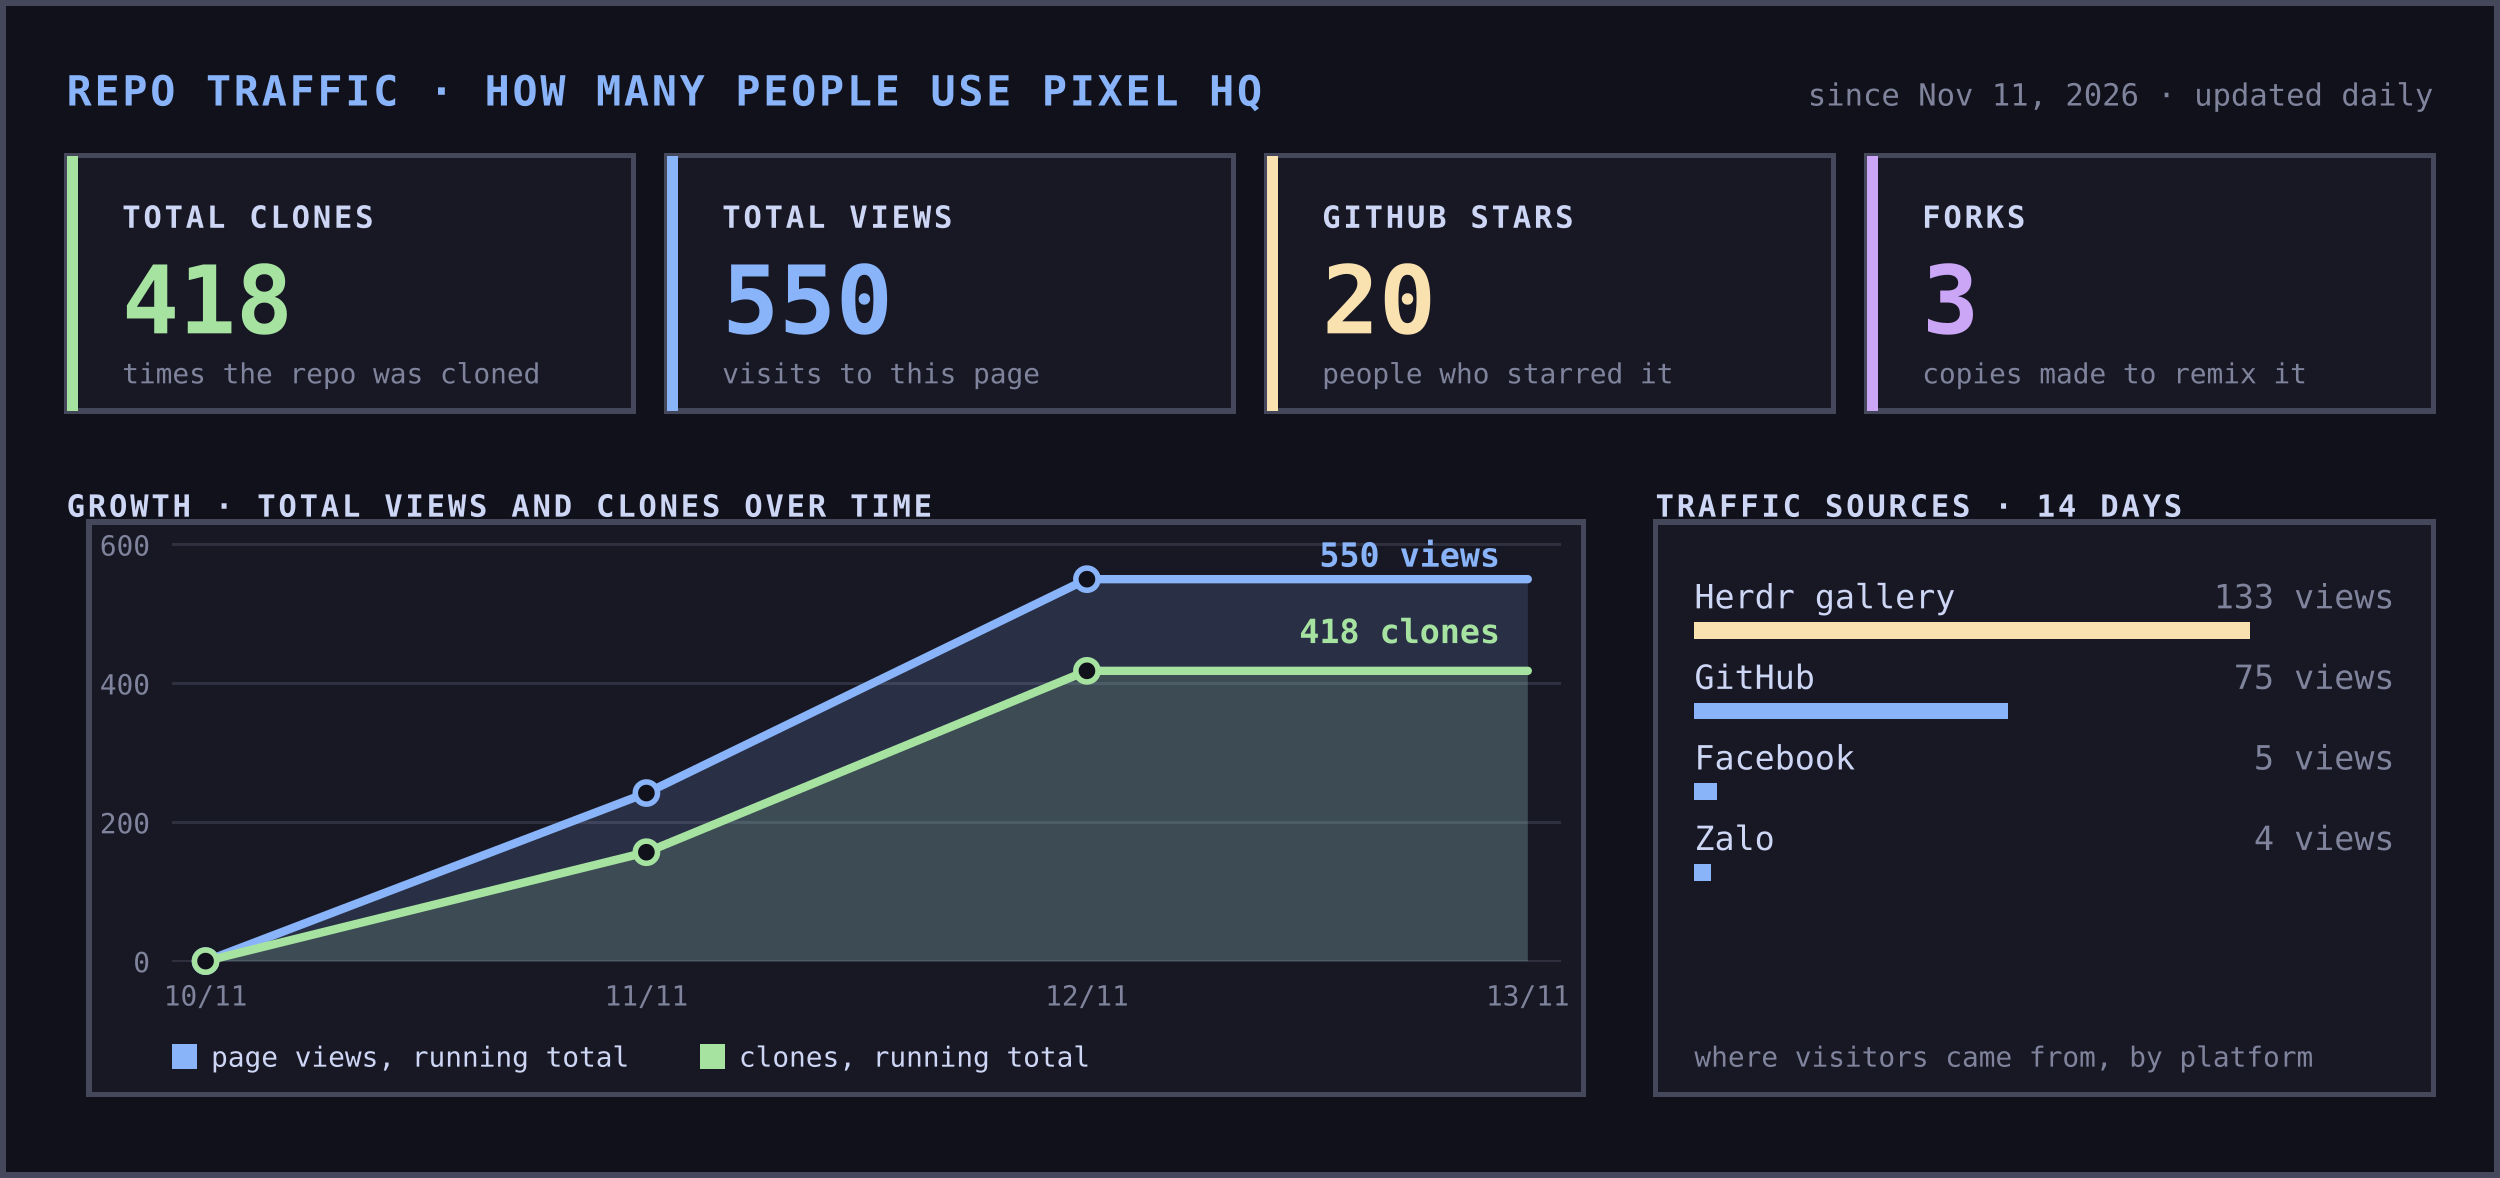
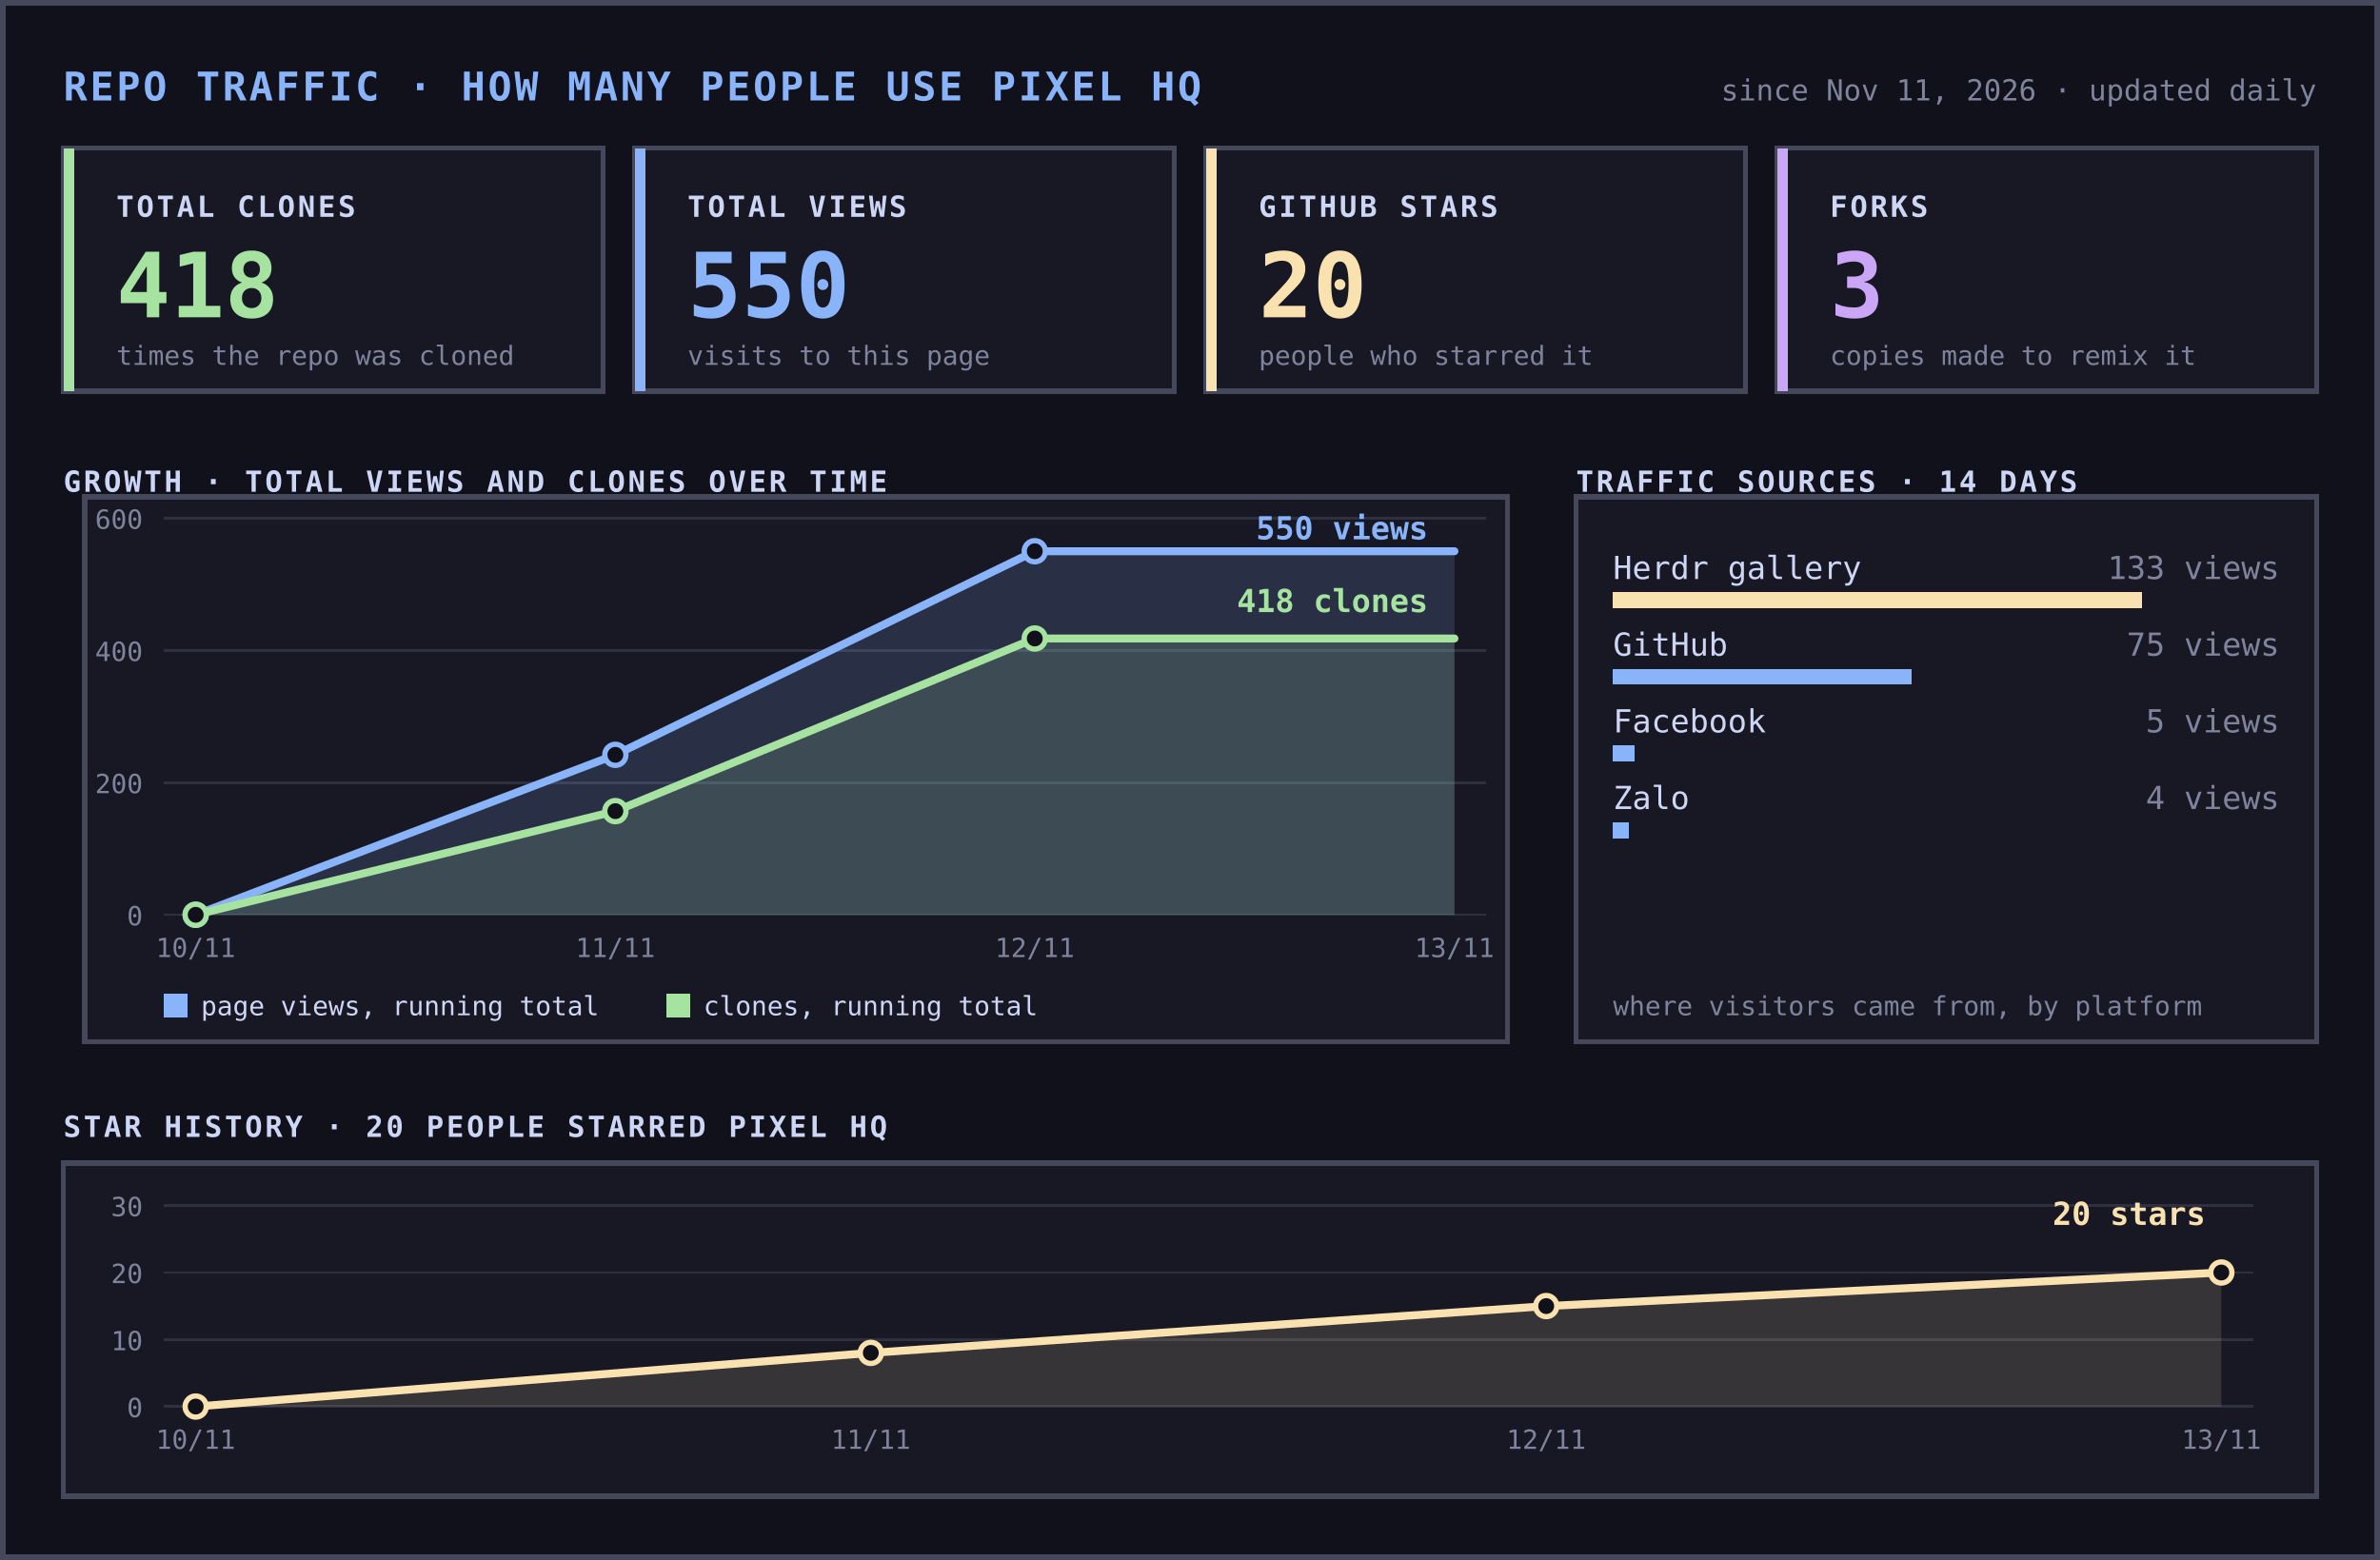
- <svg xmlns="http://www.w3.org/2000/svg" width="900" height="424" viewBox="0 0 900 424" font-family="ui-monospace,SFMono-Regular,Menlo,Consolas,monospace" shape-rendering="crispEdges">
-   <rect width="900" height="424" fill="#11111b" />
-   <rect x="1" y="1" width="898" height="422" fill="none" stroke="#45475a" stroke-width="2" />
+ <svg xmlns="http://www.w3.org/2000/svg" width="900" height="590" viewBox="0 0 900 590" font-family="ui-monospace,SFMono-Regular,Menlo,Consolas,monospace" shape-rendering="crispEdges">
+   <rect width="900" height="590" fill="#11111b" />
+   <rect x="1" y="1" width="898" height="588" fill="none" stroke="#45475a" stroke-width="2" />
  <text x="24" y="38" font-size="15" font-weight="700" fill="#89b4fa" letter-spacing="1">REPO TRAFFIC · HOW MANY PEOPLE USE PIXEL HQ</text>
  <text x="876" y="38" font-size="11" fill="#7f849c" text-anchor="end">since Nov 11, 2026 · updated daily</text>
  <rect x="24" y="56" width="204" height="92" fill="#181825" stroke="#45475a" stroke-width="2" />
  <rect x="24" y="56" width="4" height="92" fill="#a6e3a1" />
  <text x="44" y="82" font-size="11" fill="#cdd6f4" letter-spacing="1" font-weight="700">TOTAL CLONES</text>
  <text x="44" y="120" font-size="34" font-weight="700" fill="#a6e3a1">418</text>
  <text x="44" y="138" font-size="10" fill="#7f849c">times the repo was cloned</text>
  <rect x="240" y="56" width="204" height="92" fill="#181825" stroke="#45475a" stroke-width="2" />
  <rect x="240" y="56" width="4" height="92" fill="#89b4fa" />
  <text x="260" y="82" font-size="11" fill="#cdd6f4" letter-spacing="1" font-weight="700">TOTAL VIEWS</text>
  <text x="260" y="120" font-size="34" font-weight="700" fill="#89b4fa">550</text>
  <text x="260" y="138" font-size="10" fill="#7f849c">visits to this page</text>
  <rect x="456" y="56" width="204" height="92" fill="#181825" stroke="#45475a" stroke-width="2" />
  <rect x="456" y="56" width="4" height="92" fill="#f9e2af" />
  <text x="476" y="82" font-size="11" fill="#cdd6f4" letter-spacing="1" font-weight="700">GITHUB STARS</text>
  <text x="476" y="120" font-size="34" font-weight="700" fill="#f9e2af">20</text>
  <text x="476" y="138" font-size="10" fill="#7f849c">people who starred it</text>
  <rect x="672" y="56" width="204" height="92" fill="#181825" stroke="#45475a" stroke-width="2" />
  <rect x="672" y="56" width="4" height="92" fill="#cba6f7" />
  <text x="692" y="82" font-size="11" fill="#cdd6f4" letter-spacing="1" font-weight="700">FORKS</text>
  <text x="692" y="120" font-size="34" font-weight="700" fill="#cba6f7">3</text>
  <text x="692" y="138" font-size="10" fill="#7f849c">copies made to remix it</text>
  <text x="24" y="186" font-size="11" fill="#cdd6f4" letter-spacing="1" font-weight="700">GROWTH · TOTAL VIEWS AND CLONES OVER TIME</text>
  <rect x="32" y="188" width="538" height="206" fill="#181825" stroke="#45475a" stroke-width="2" />
  <line x1="62" x2="562" y1="346.0" y2="346.0" stroke="#45475a" stroke-width="1" opacity="0.5" />
  <text x="54" y="350.0" font-size="10" fill="#7f849c" text-anchor="end">0</text>
  <line x1="62" x2="562" y1="296.0" y2="296.0" stroke="#45475a" stroke-width="1" opacity="0.5" />
  <text x="54" y="300.0" font-size="10" fill="#7f849c" text-anchor="end">200</text>
  <line x1="62" x2="562" y1="246.0" y2="246.0" stroke="#45475a" stroke-width="1" opacity="0.5" />
  <text x="54" y="250.0" font-size="10" fill="#7f849c" text-anchor="end">400</text>
  <line x1="62" x2="562" y1="196.0" y2="196.0" stroke="#45475a" stroke-width="1" opacity="0.5" />
  <text x="54" y="200.0" font-size="10" fill="#7f849c" text-anchor="end">600</text>
  <text x="74.0" y="362" font-size="10" fill="#7f849c" text-anchor="middle">10/11</text>
  <text x="232.7" y="362" font-size="10" fill="#7f849c" text-anchor="middle">11/11</text>
  <text x="391.3" y="362" font-size="10" fill="#7f849c" text-anchor="middle">12/11</text>
  <text x="550.0" y="362" font-size="10" fill="#7f849c" text-anchor="middle">13/11</text>
  <g shape-rendering="geometricPrecision">
    <polygon points="74.0,346 74.0,346.0 232.7,285.5 391.3,208.5 550.0,208.5 550.0,346" fill="#89b4fa" opacity="0.16" />
    <polyline points="74.0,346.0 232.7,285.5 391.3,208.5 550.0,208.5" fill="none" stroke="#89b4fa" stroke-width="3" stroke-linejoin="round" stroke-linecap="round" />
    <circle cx="74.0" cy="346.0" r="4" fill="#11111b" stroke="#89b4fa" stroke-width="2" />
    <circle cx="232.7" cy="285.5" r="4" fill="#11111b" stroke="#89b4fa" stroke-width="2" />
    <circle cx="391.3" cy="208.5" r="4" fill="#11111b" stroke="#89b4fa" stroke-width="2" />
    <polygon points="74.0,346 74.0,346.0 232.7,306.8 391.3,241.5 550.0,241.5 550.0,346" fill="#a6e3a1" opacity="0.16" />
    <polyline points="74.0,346.0 232.7,306.8 391.3,241.5 550.0,241.5" fill="none" stroke="#a6e3a1" stroke-width="3" stroke-linejoin="round" stroke-linecap="round" />
    <circle cx="74.0" cy="346.0" r="4" fill="#11111b" stroke="#a6e3a1" stroke-width="2" />
    <circle cx="232.7" cy="306.8" r="4" fill="#11111b" stroke="#a6e3a1" stroke-width="2" />
    <circle cx="391.3" cy="241.5" r="4" fill="#11111b" stroke="#a6e3a1" stroke-width="2" />
  </g>
  <text x="540.0" y="204.0" font-size="12" font-weight="700" fill="#89b4fa" text-anchor="end">550 views</text>
  <text x="540.0" y="231.5" font-size="12" font-weight="700" fill="#a6e3a1" text-anchor="end">418 clones</text>
  <rect x="62" y="376" width="9" height="9" fill="#89b4fa" />
  <text x="76" y="384" font-size="10" fill="#cdd6f4">page views, running total</text>
  <rect x="252" y="376" width="9" height="9" fill="#a6e3a1" />
  <text x="266" y="384" font-size="10" fill="#cdd6f4">clones, running total</text>
  <text x="596" y="186" font-size="11" fill="#cdd6f4" letter-spacing="1" font-weight="700">TRAFFIC SOURCES · 14 DAYS</text>
  <rect x="596" y="188" width="280" height="206" fill="#181825" stroke="#45475a" stroke-width="2" />
  <text x="610" y="219" font-size="12" fill="#cdd6f4">Herdr gallery</text>
  <rect x="610" y="224" width="200" height="6" fill="#f9e2af" />
  <text x="862" y="219" font-size="12" fill="#7f849c" text-anchor="end">133 views</text>
  <text x="610" y="248" font-size="12" fill="#cdd6f4">GitHub</text>
  <rect x="610" y="253" width="113" height="6" fill="#89b4fa" />
  <text x="862" y="248" font-size="12" fill="#7f849c" text-anchor="end">75 views</text>
  <text x="610" y="277" font-size="12" fill="#cdd6f4">Facebook</text>
  <rect x="610" y="282" width="8" height="6" fill="#89b4fa" />
  <text x="862" y="277" font-size="12" fill="#7f849c" text-anchor="end">5 views</text>
  <text x="610" y="306" font-size="12" fill="#cdd6f4">Zalo</text>
  <rect x="610" y="311" width="6" height="6" fill="#89b4fa" />
  <text x="862" y="306" font-size="12" fill="#7f849c" text-anchor="end">4 views</text>
  <text x="610" y="384" font-size="10" fill="#7f849c">where visitors came from, by platform</text>
+   <text x="24" y="430" font-size="11" fill="#cdd6f4" letter-spacing="1" font-weight="700">STAR HISTORY · 20 PEOPLE STARRED PIXEL HQ</text>
+   <rect x="24" y="440" width="852" height="126" fill="#181825" stroke="#45475a" stroke-width="2" />
+   <line x1="62" x2="852" y1="532.0" y2="532.0" stroke="#45475a" stroke-width="1" opacity="0.5" />
+   <text x="54" y="536.0" font-size="10" fill="#7f849c" text-anchor="end">0</text>
+   <line x1="62" x2="852" y1="506.7" y2="506.7" stroke="#45475a" stroke-width="1" opacity="0.5" />
+   <text x="54" y="510.7" font-size="10" fill="#7f849c" text-anchor="end">10</text>
+   <line x1="62" x2="852" y1="481.3" y2="481.3" stroke="#45475a" stroke-width="1" opacity="0.5" />
+   <text x="54" y="485.3" font-size="10" fill="#7f849c" text-anchor="end">20</text>
+   <line x1="62" x2="852" y1="456.0" y2="456.0" stroke="#45475a" stroke-width="1" opacity="0.5" />
+   <text x="54" y="460.0" font-size="10" fill="#7f849c" text-anchor="end">30</text>
+   <text x="74.0" y="548" font-size="10" fill="#7f849c" text-anchor="middle">10/11</text>
+   <text x="329.3" y="548" font-size="10" fill="#7f849c" text-anchor="middle">11/11</text>
+   <text x="584.7" y="548" font-size="10" fill="#7f849c" text-anchor="middle">12/11</text>
+   <text x="840.0" y="548" font-size="10" fill="#7f849c" text-anchor="middle">13/11</text>
+   <g shape-rendering="geometricPrecision">
+     <polygon points="74.0,532 74.0,532.0 329.3,511.7 584.7,494.0 840.0,481.3 840.0,532" fill="#f9e2af" opacity="0.14" />
+     <polyline points="74.0,532.0 329.3,511.7 584.7,494.0 840.0,481.3" fill="none" stroke="#f9e2af" stroke-width="3" stroke-linejoin="round" stroke-linecap="round" />
+     <circle cx="74.0" cy="532.0" r="4" fill="#11111b" stroke="#f9e2af" stroke-width="2" />
+     <circle cx="329.3" cy="511.7" r="4" fill="#11111b" stroke="#f9e2af" stroke-width="2" />
+     <circle cx="584.7" cy="494.0" r="4" fill="#11111b" stroke="#f9e2af" stroke-width="2" />
+     <circle cx="840.0" cy="481.3" r="4" fill="#11111b" stroke="#f9e2af" stroke-width="2" />
+   </g>
+   <text x="834.0" y="463.3" font-size="12" font-weight="700" fill="#f9e2af" text-anchor="end">20 stars</text>
</svg>
